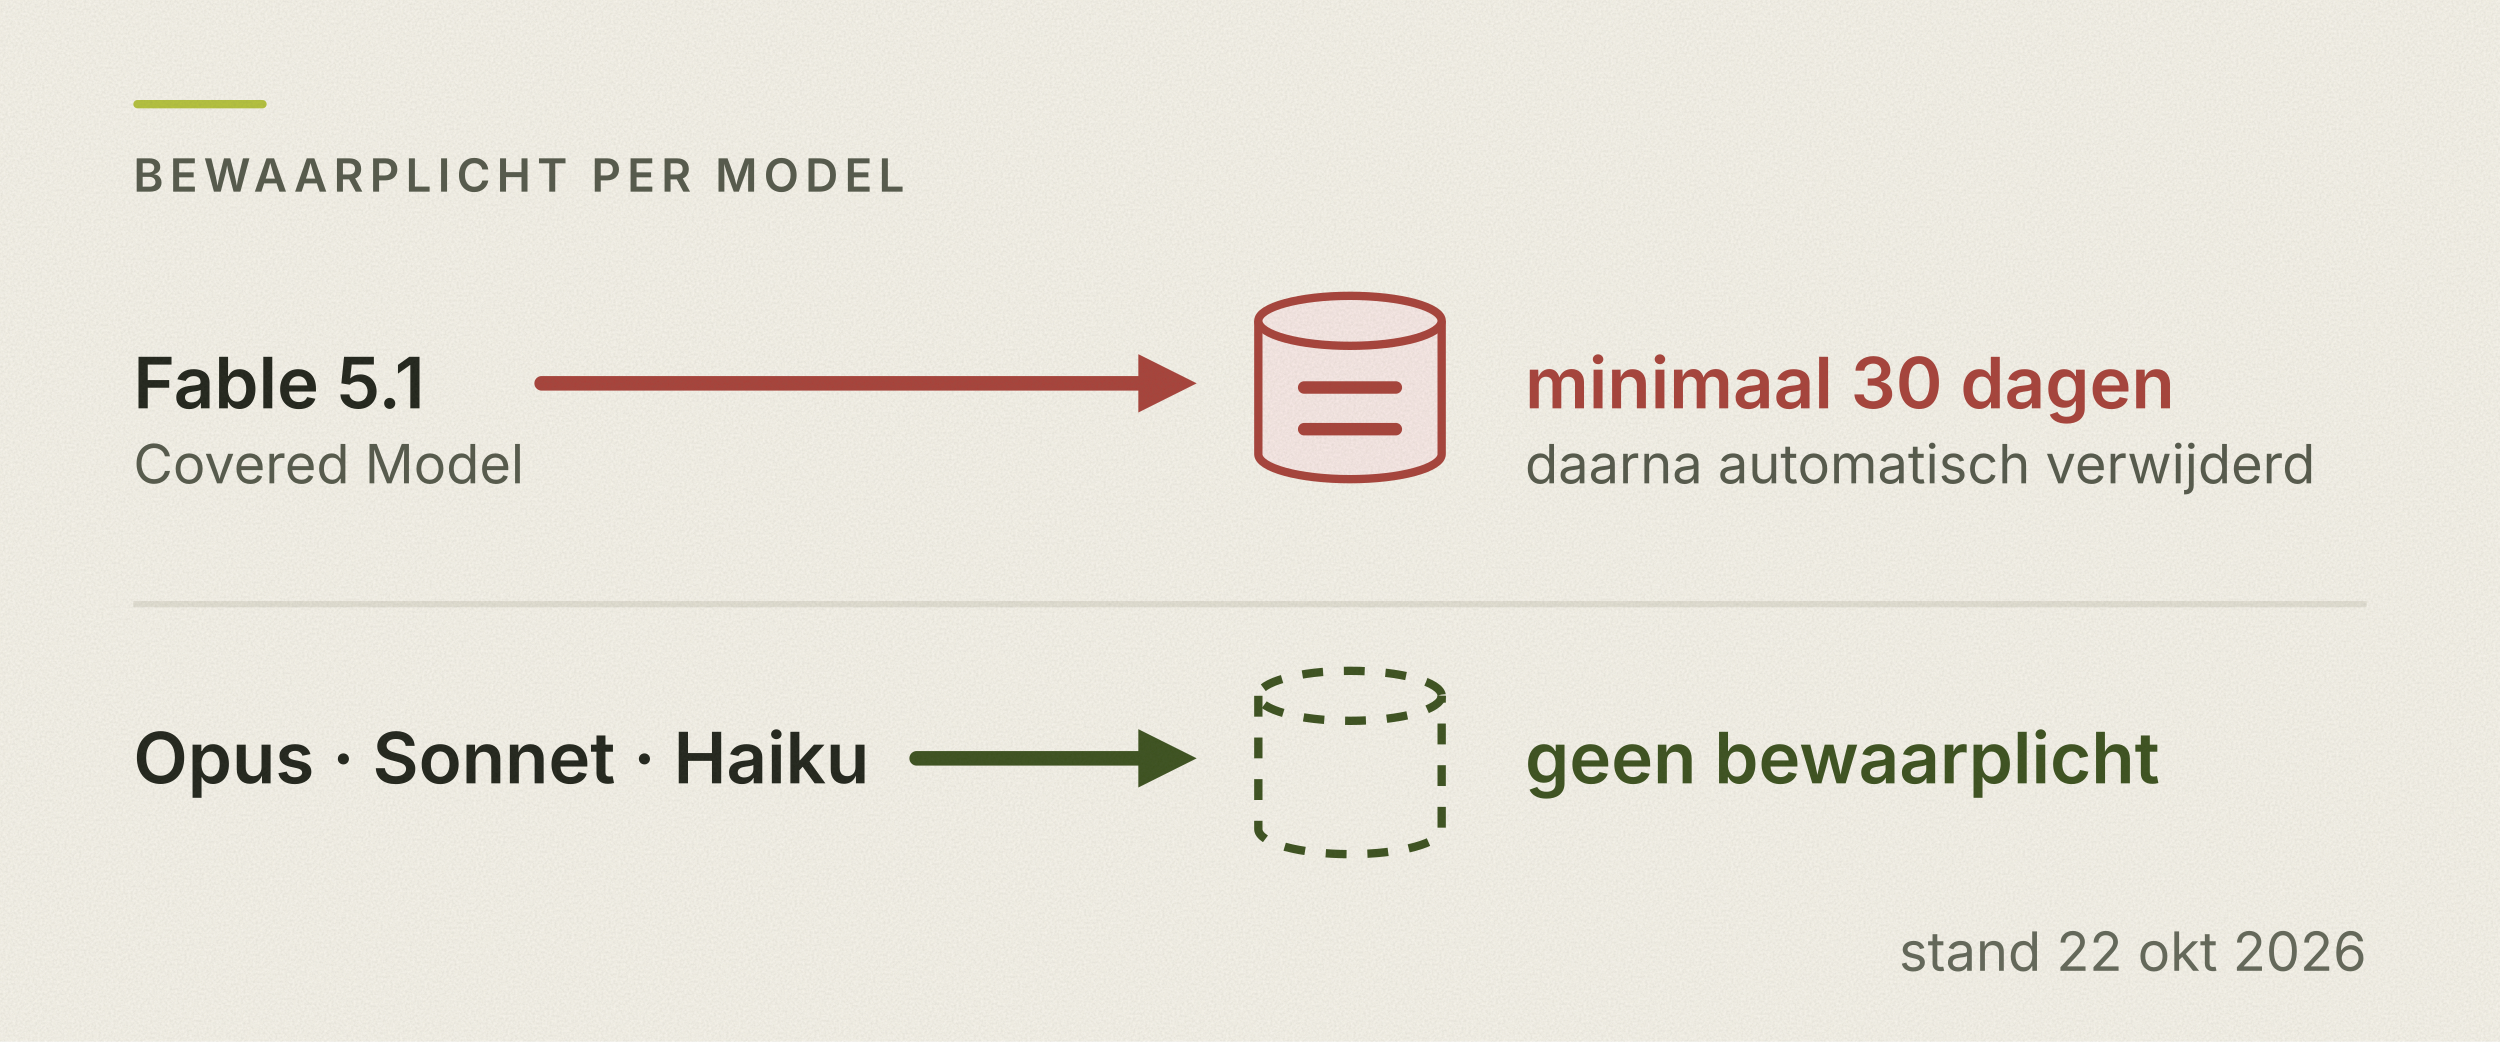
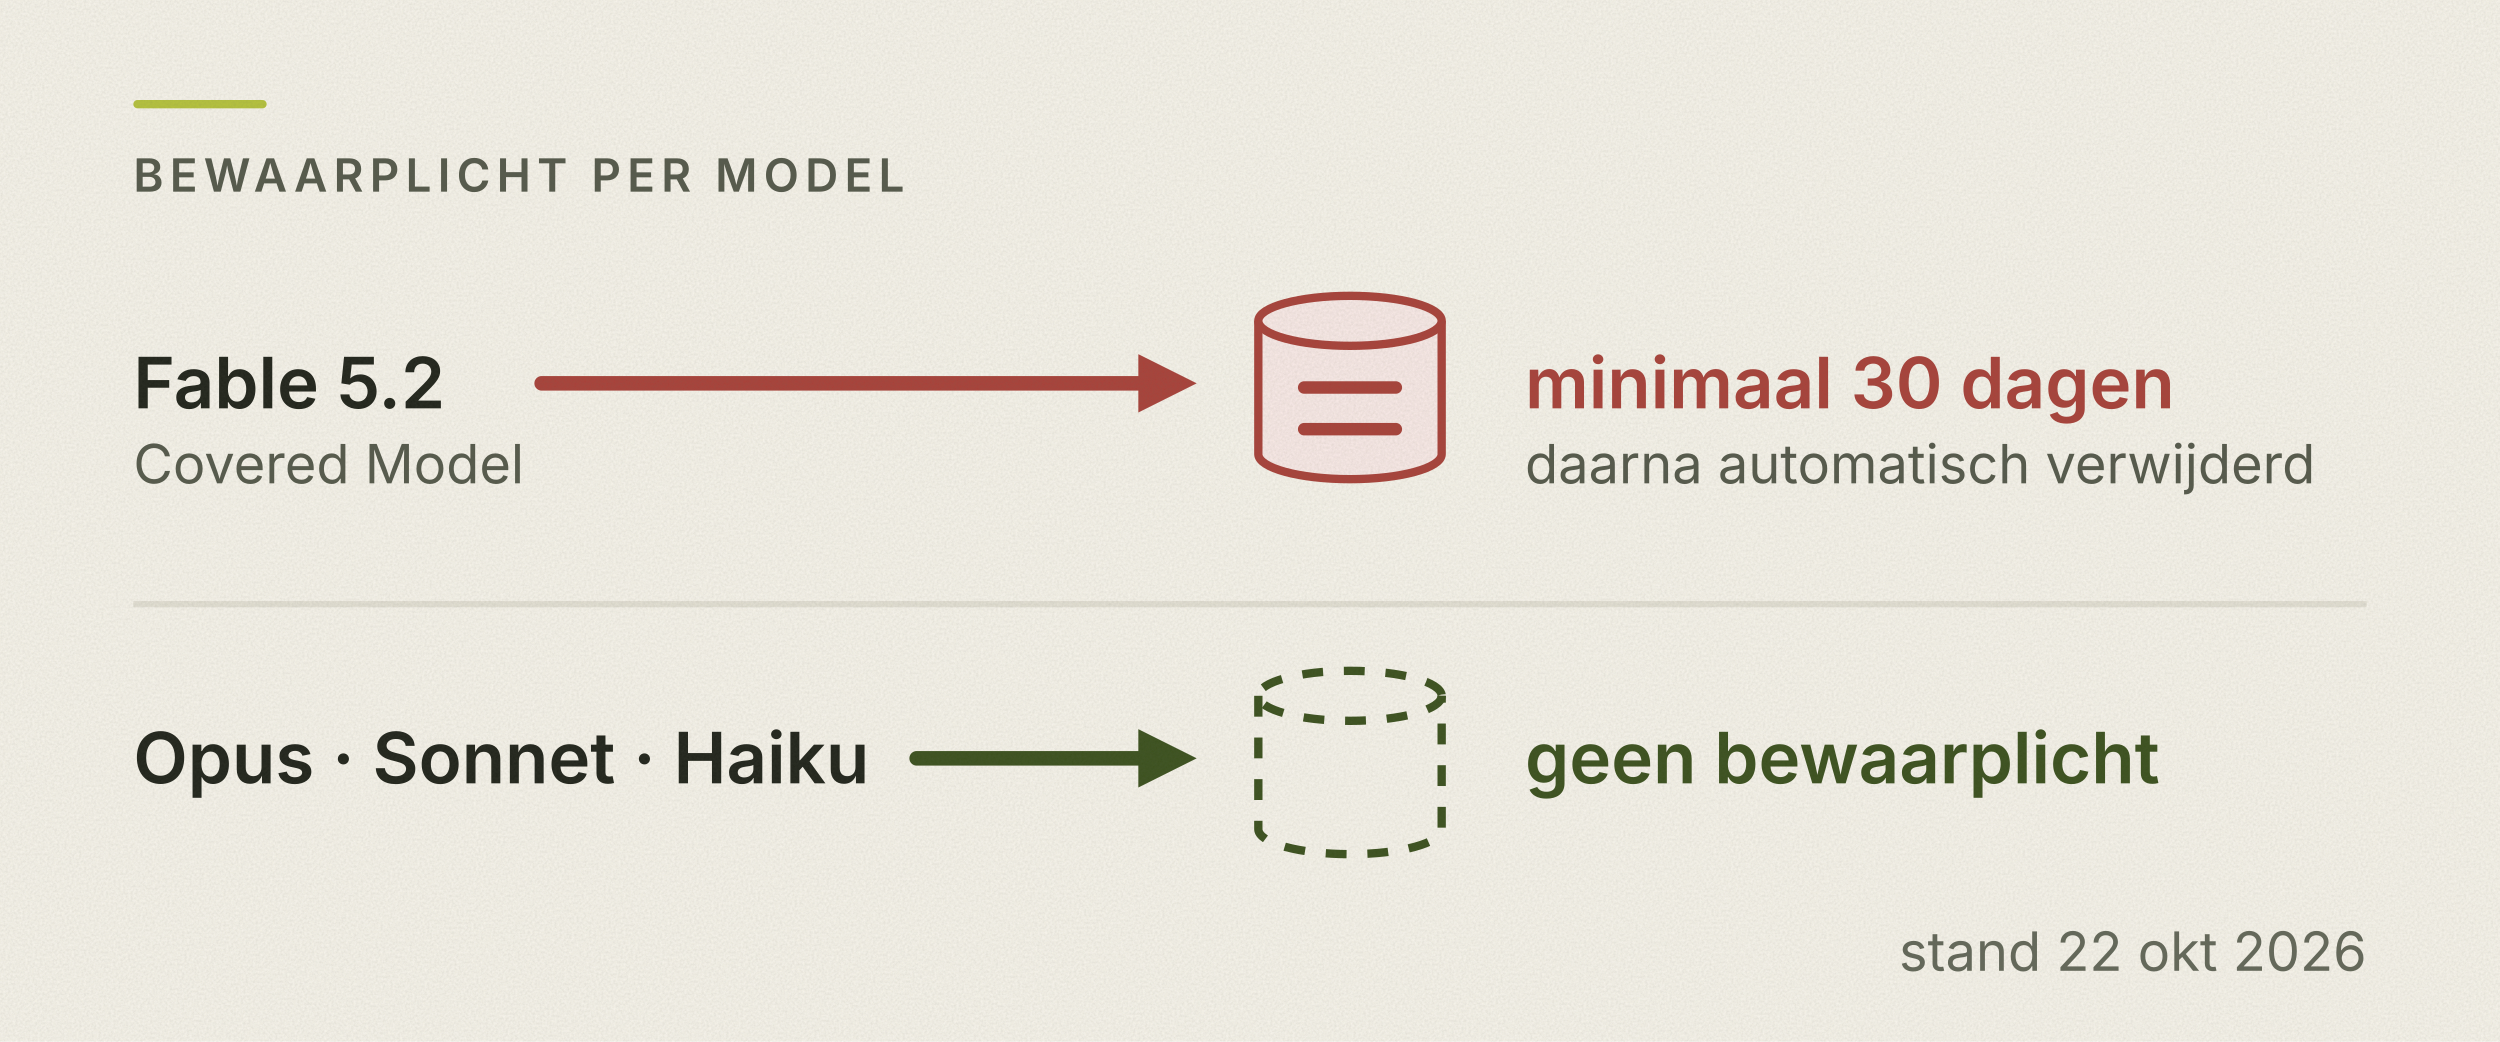
- <svg xmlns="http://www.w3.org/2000/svg" viewBox="0 0 1200 500" role="img" aria-label="Prompts en antwoorden van Fable 5.1 worden minimaal 30 dagen bewaard en daarna automatisch verwijderd; voor Opus, Sonnet en Haiku geldt die bewaarplicht niet" data-bijschrift="Fable 5.1 is een Covered Model: prompts en antwoorden blijven minimaal 30 dagen staan. Voor Opus, Sonnet en Haiku geldt dat niet." font-family="Inter, system-ui, sans-serif" fill="#23261D">
+ <svg xmlns="http://www.w3.org/2000/svg" viewBox="0 0 1200 500" role="img" aria-label="Prompts en antwoorden van Fable 5.2 worden minimaal 30 dagen bewaard en daarna automatisch verwijderd; voor Opus, Sonnet en Haiku geldt die bewaarplicht niet" data-bijschrift="Fable 5.2 is een Covered Model: prompts en antwoorden blijven minimaal 30 dagen staan. Voor Opus, Sonnet en Haiku geldt dat niet." font-family="Inter, system-ui, sans-serif" fill="#23261D">
  <defs>
    <filter id="wcm2-g" x="0" y="0" width="100%" height="100%">
      <feTurbulence type="fractalNoise" baseFrequency=".85" numOctaves="2" stitchTiles="stitch" />
      <feColorMatrix values="0 0 0 0 .14  0 0 0 0 .15  0 0 0 0 .11  .16 0 0 0 -.03" />
    </filter>
    <marker id="wcm2-r" viewBox="0 0 10 10" refX="7" refY="5" markerWidth="4" markerHeight="4" orient="auto">
      <path d="M0,0 L10,5 L0,10 Z" fill="#A8433B" />
    </marker>
    <marker id="wcm2-o" viewBox="0 0 10 10" refX="7" refY="5" markerWidth="4" markerHeight="4" orient="auto">
      <path d="M0,0 L10,5 L0,10 Z" fill="#3D5220" />
    </marker>
  </defs>
  <rect width="1200" height="500" fill="#F4F1E8" />
  <rect x="64" y="48" width="64" height="4" rx="2" fill="#B4C13E" />
  <text x="64" y="92" fill="#565A4C" font-size="22" font-weight="600" letter-spacing="3">BEWAARPLICHT PER MODEL</text>
-   <text x="64" y="196" font-size="34" font-weight="600">Fable 5.1</text>
+   <text x="64" y="196" font-size="34" font-weight="600">Fable 5.2</text>
  <text x="64" y="232" font-size="26" fill="#565A4C">Covered Model</text>
  <path d="M260 184 L 566 184" fill="none" stroke="#A8433B" stroke-width="7" stroke-linecap="round" marker-end="url(#wcm2-r)" />
  <g fill="#F6E7E4" stroke="#A8433B" stroke-width="4" stroke-linejoin="round">
    <path d="M604 154 v64 a44 12 0 0 0 88 0 v-64" />
    <ellipse cx="648" cy="154" rx="44" ry="12" />
  </g>
  <g stroke="#A8433B" stroke-width="6" stroke-linecap="round">
    <line x1="626" y1="186" x2="670" y2="186" />
    <line x1="626" y1="206" x2="670" y2="206" />
  </g>
  <text x="732" y="196" font-size="34" font-weight="600" fill="#A8433B">minimaal 30 dagen</text>
  <text x="732" y="232" font-size="26" fill="#565A4C">daarna automatisch verwijderd</text>
  <line x1="64" y1="290" x2="1136" y2="290" stroke="#E1DED2" stroke-width="3" />
  <text x="64" y="376" font-size="34" font-weight="600">Opus · Sonnet · Haiku</text>
  <path d="M440 364 L 566 364" fill="none" stroke="#3D5220" stroke-width="7" stroke-linecap="round" marker-end="url(#wcm2-o)" />
  <g fill="none" stroke="#3D5220" stroke-width="4" stroke-linejoin="round" stroke-dasharray="10 10">
    <path d="M604 334 v64 a44 12 0 0 0 88 0 v-64" />
    <ellipse cx="648" cy="334" rx="44" ry="12" />
  </g>
  <text x="732" y="376" font-size="34" font-weight="600" fill="#3D5220">geen bewaarplicht</text>
  <text x="1136" y="466" text-anchor="end" font-size="26" fill="#64685A">stand 22 okt 2026</text>
  <rect width="1200" height="500" filter="url(#wcm2-g)" />
</svg>
